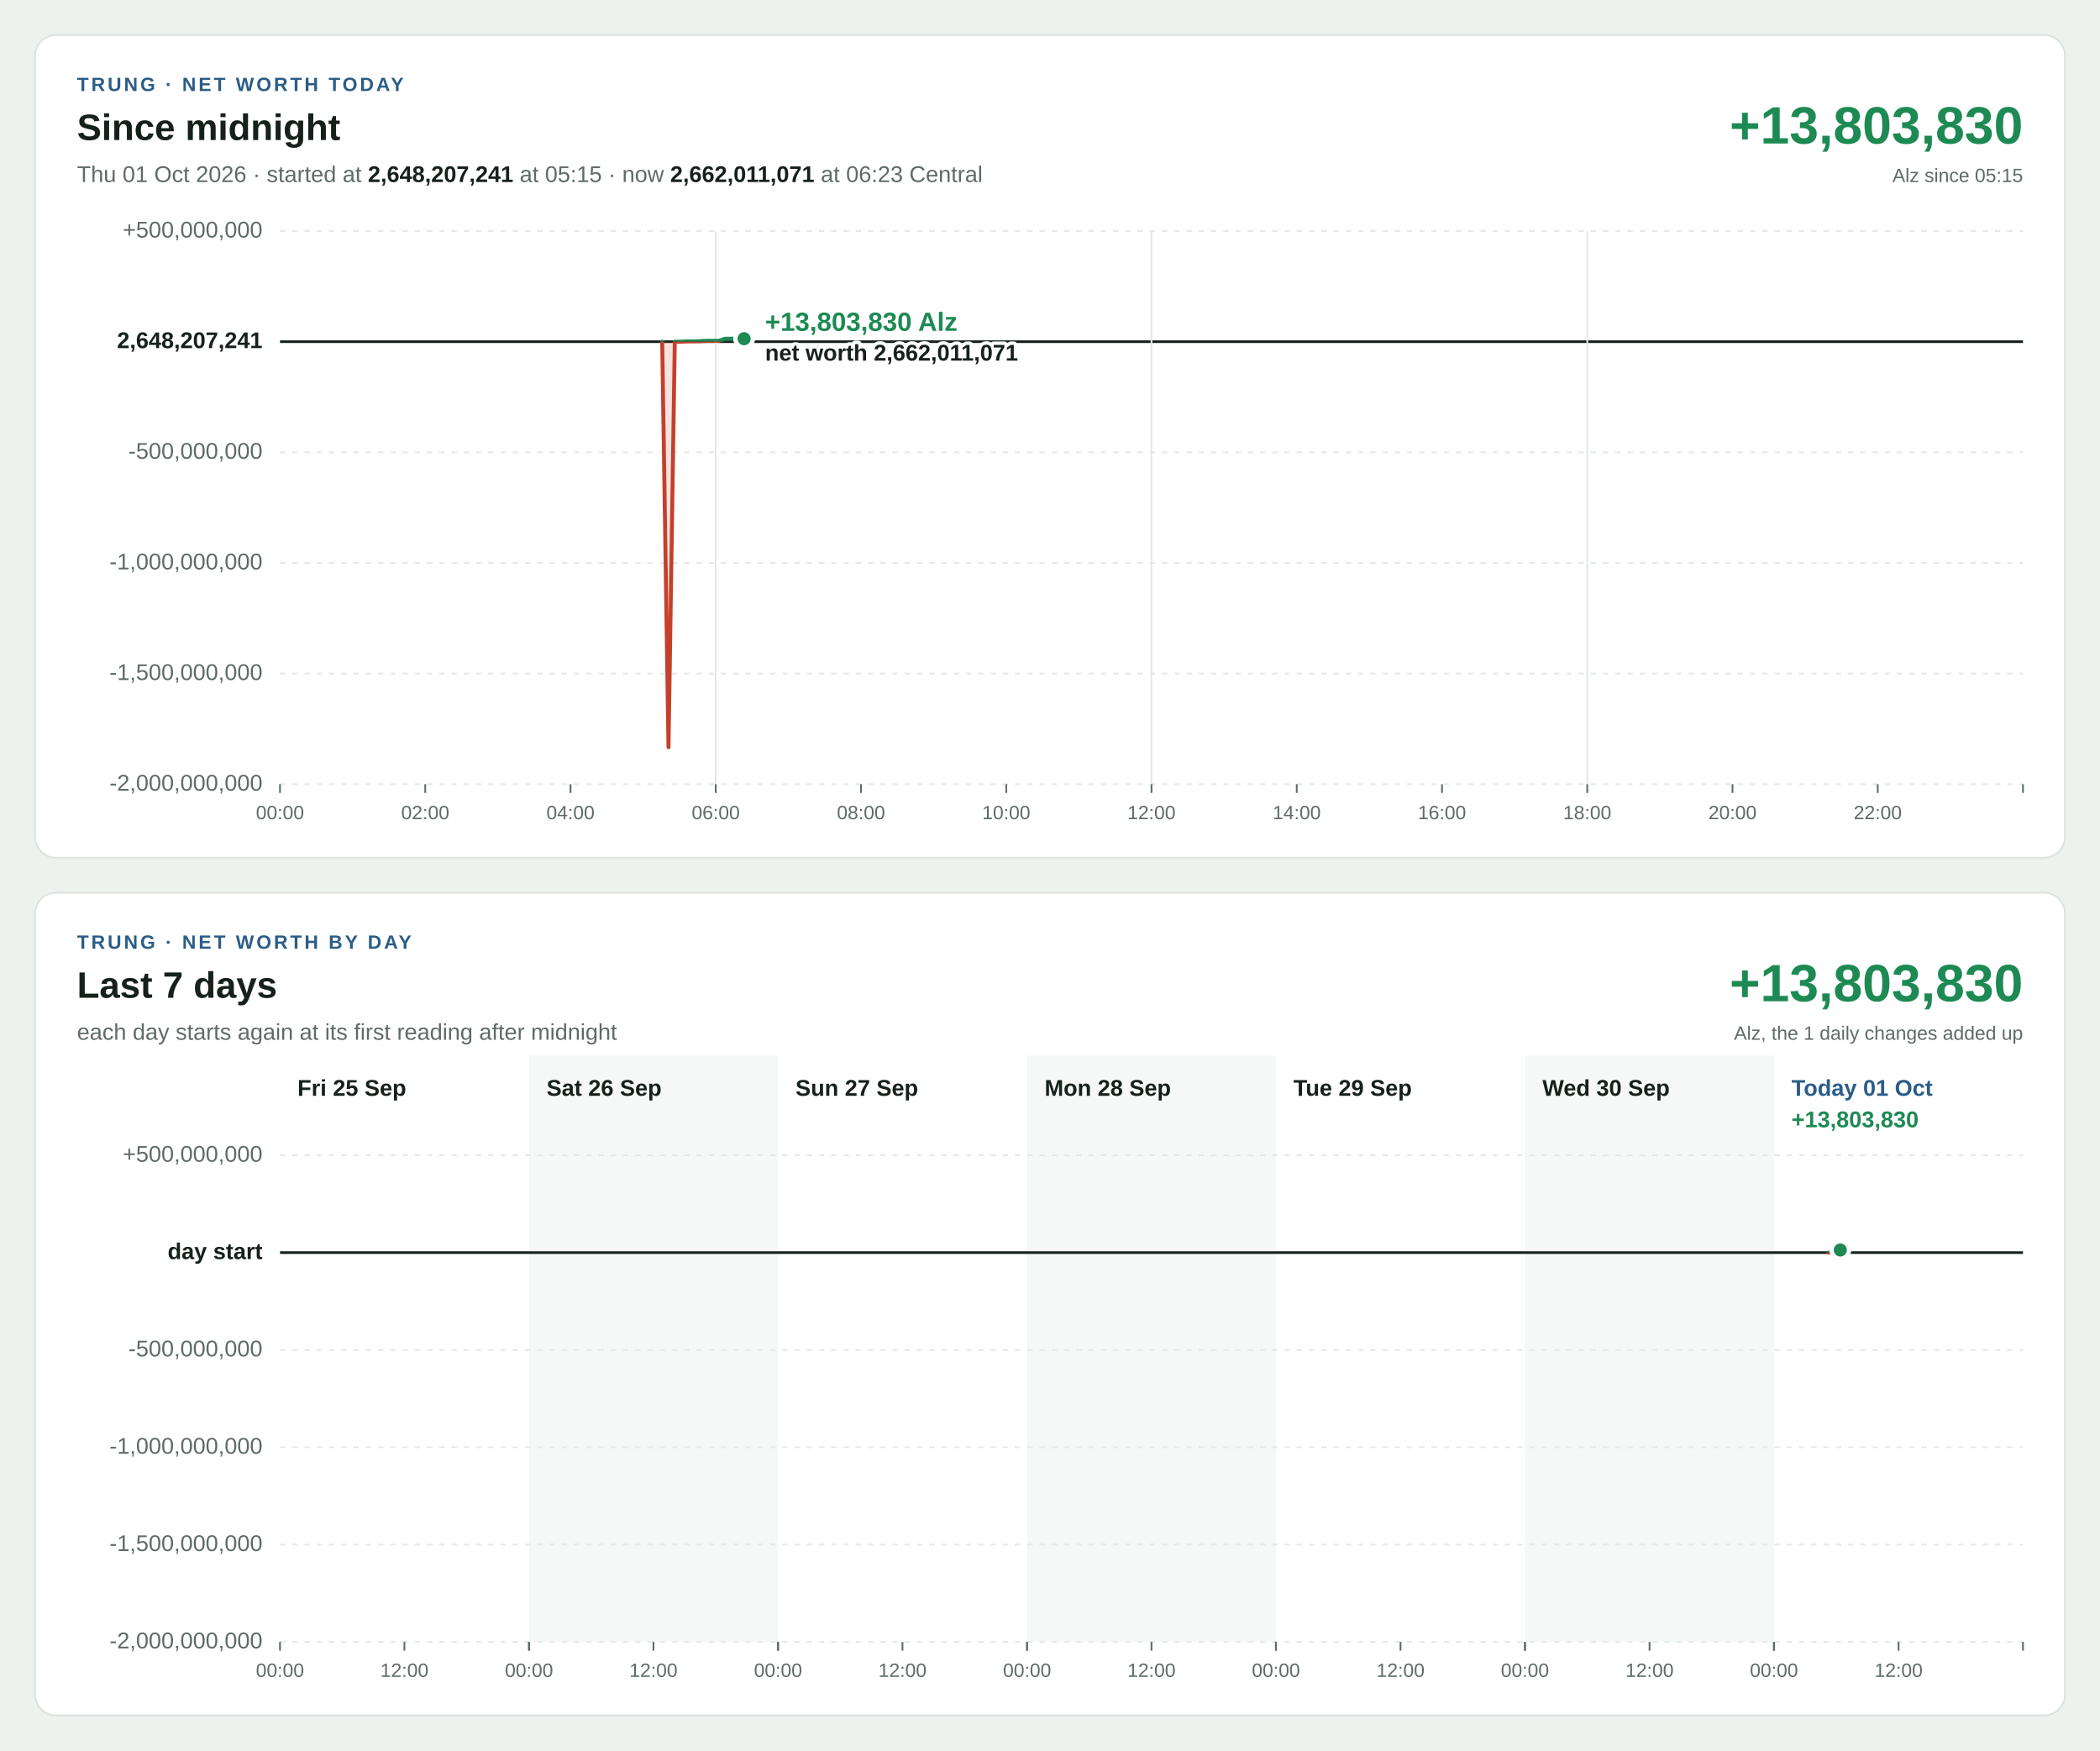
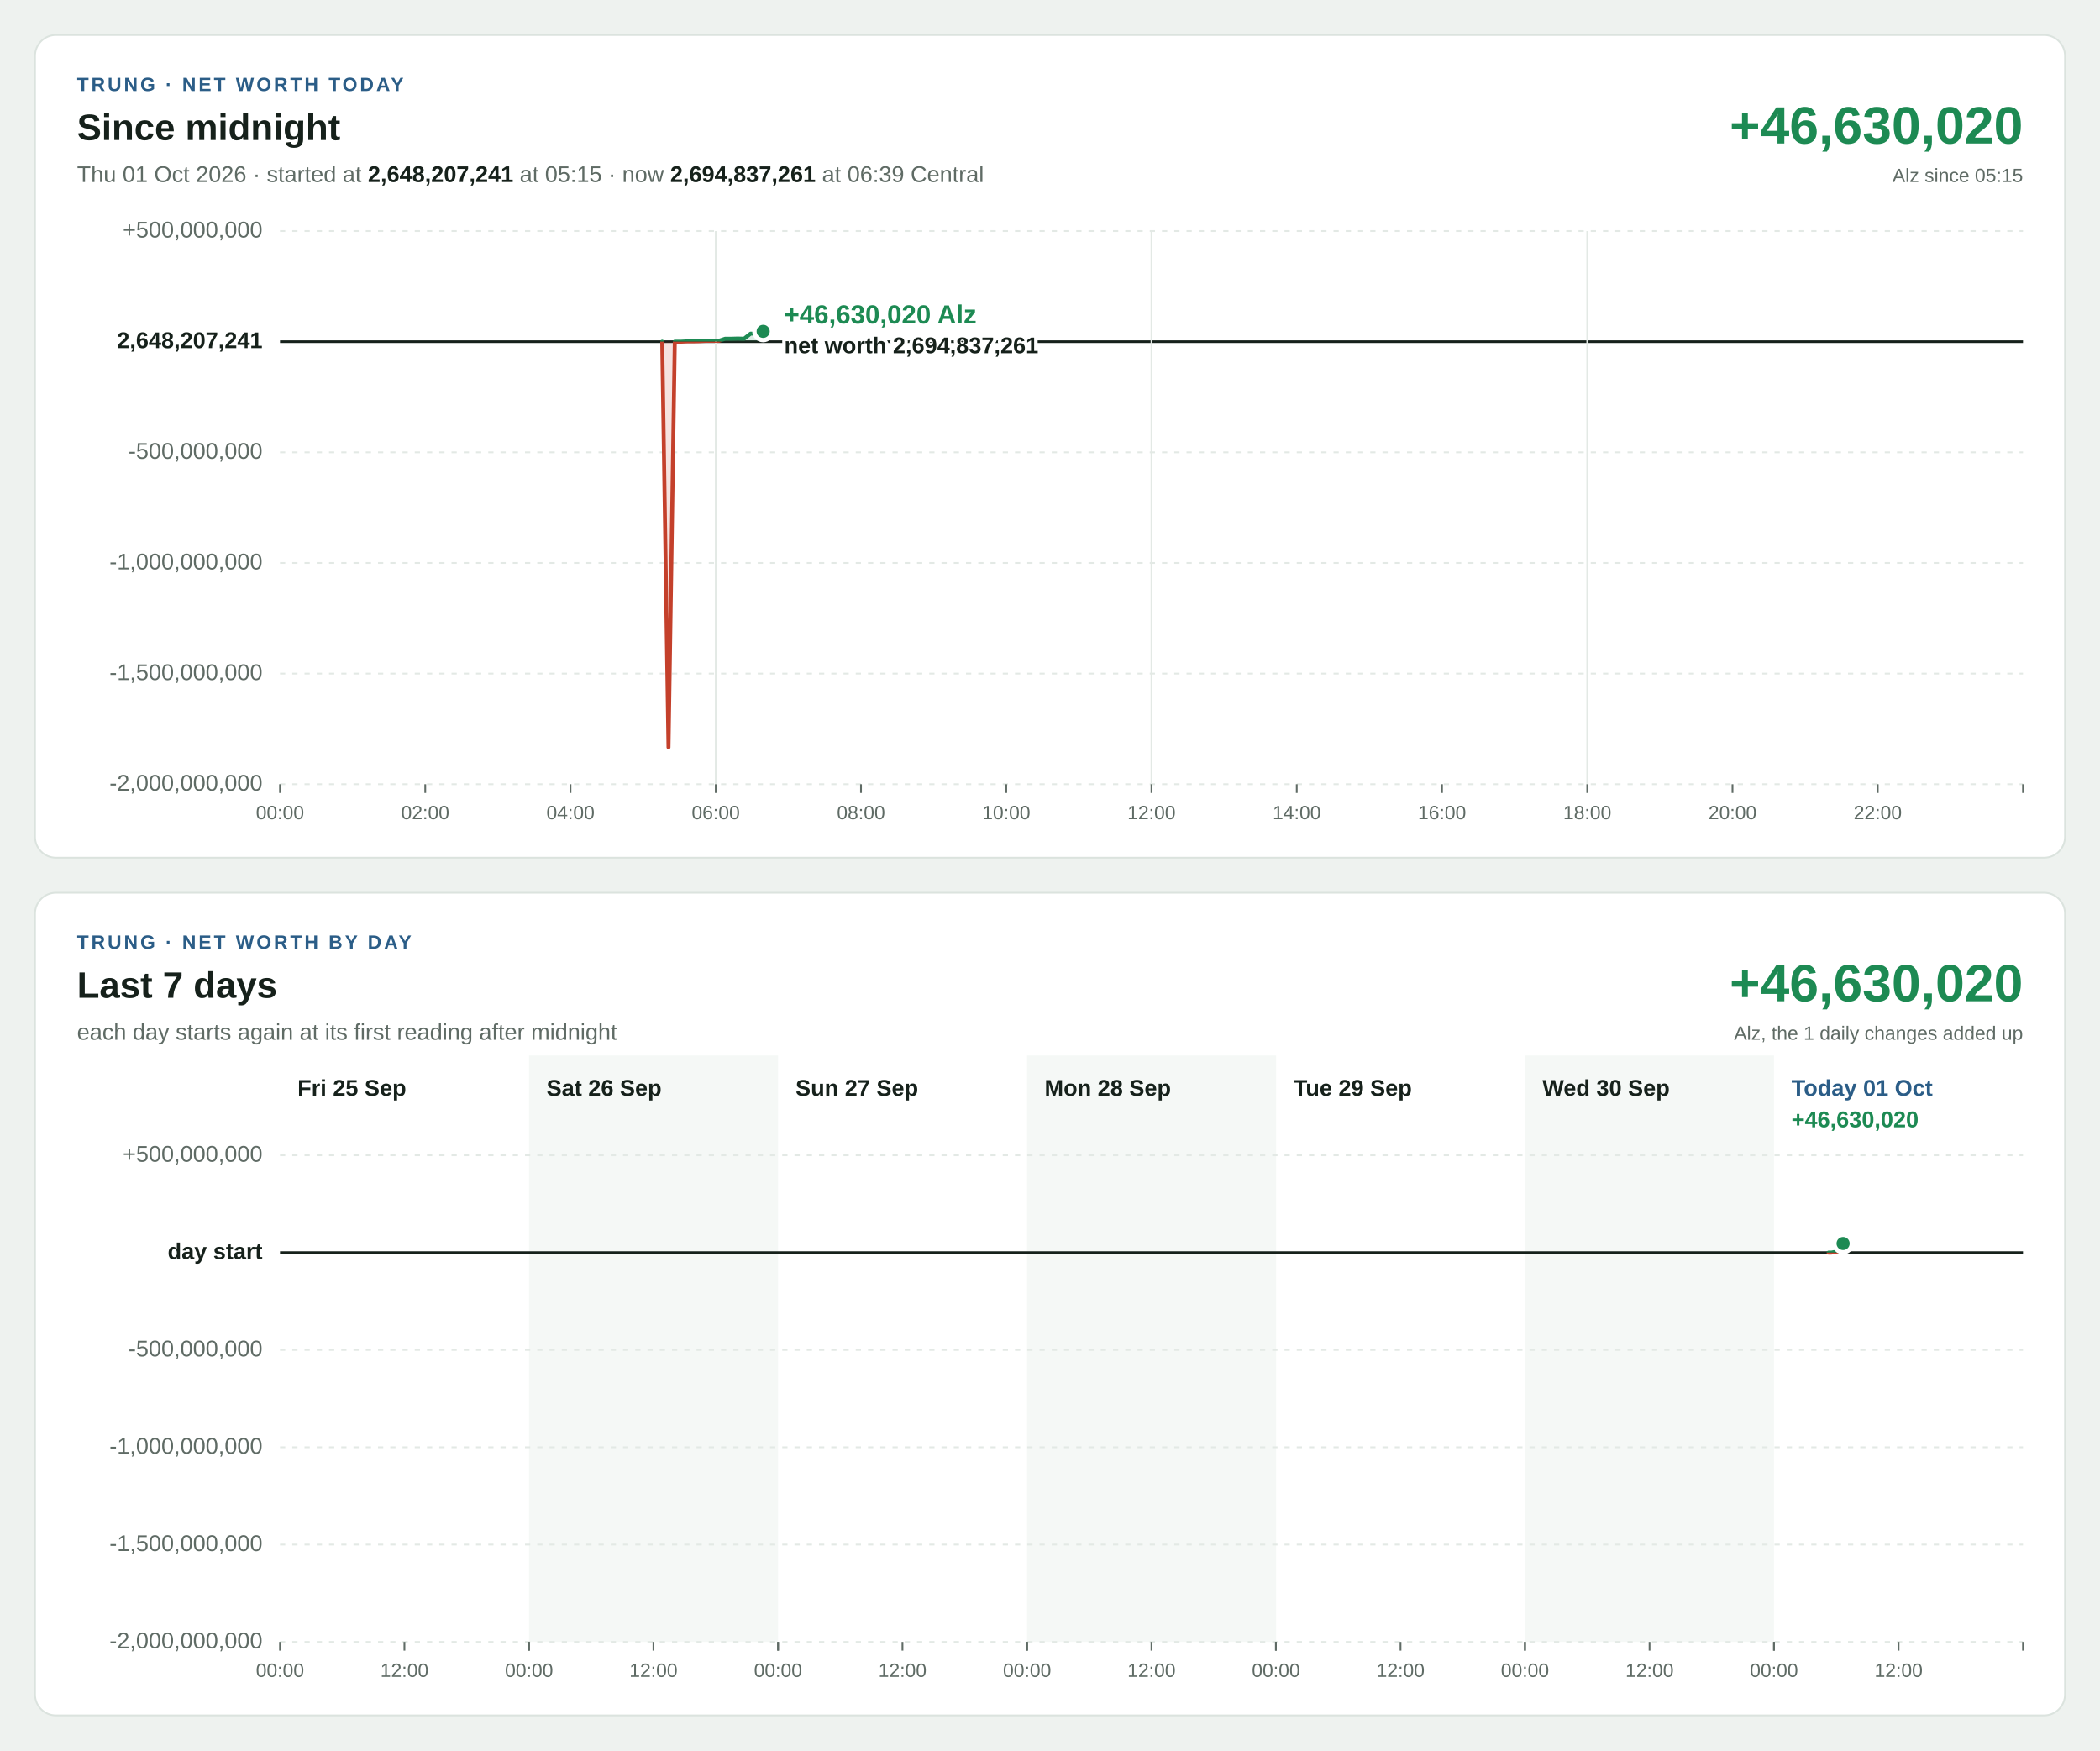
<svg xmlns="http://www.w3.org/2000/svg" width="1200" height="1000" viewBox="0 0 1200 1000" font-family="Segoe UI, Helvetica Neue, Arial, sans-serif" font-size="13" style="font-variant-numeric: tabular-nums">
  <rect width="1200" height="1000" fill="#eef2ef" />
  <g transform="translate(20,20)">
    <rect width="1160" height="470" rx="12" fill="#ffffff" stroke="#dbe3de" />
    <text x="24" y="32" font-size="11" font-weight="700" letter-spacing="1.4" fill="#2b5d87">TRUNG · NET WORTH TODAY</text>
    <text x="24" y="60" font-size="21" font-weight="700" fill="#16211b">Since midnight</text>
-     <text x="24" y="84" fill="#5f6b65">Thu 01 Oct 2026 · started at <tspan font-weight="700" fill="#16211b">2,648,207,241</tspan> at 05:15 · now <tspan font-weight="700" fill="#16211b">2,662,011,071</tspan> at 06:23 Central</text>
-     <text x="1136" y="62" font-size="30" font-weight="700" text-anchor="end" fill="#1d8a53">+13,803,830</text>
+     <text x="24" y="84" fill="#5f6b65">Thu 01 Oct 2026 · started at <tspan font-weight="700" fill="#16211b">2,648,207,241</tspan> at 05:15 · now <tspan font-weight="700" fill="#16211b">2,694,837,261</tspan> at 06:39 Central</text>
+     <text x="1136" y="62" font-size="30" font-weight="700" text-anchor="end" fill="#1d8a53">+46,630,020</text>
    <text x="1136" y="84" font-size="11" text-anchor="end" fill="#5f6b65">Alz since 05:15</text>
    <line x1="140" x2="1136" y1="428.0" y2="428.0" stroke="#e3e9e5" stroke-width="1" stroke-dasharray="3 4" />
    <text x="130" y="428.0" text-anchor="end" dominant-baseline="middle" font-weight="400" fill="#5f6b65">-2,000,000,000</text>
    <line x1="140" x2="1136" y1="364.8" y2="364.8" stroke="#e3e9e5" stroke-width="1" stroke-dasharray="3 4" />
    <text x="130" y="364.8" text-anchor="end" dominant-baseline="middle" font-weight="400" fill="#5f6b65">-1,500,000,000</text>
    <line x1="140" x2="1136" y1="301.6" y2="301.6" stroke="#e3e9e5" stroke-width="1" stroke-dasharray="3 4" />
    <text x="130" y="301.6" text-anchor="end" dominant-baseline="middle" font-weight="400" fill="#5f6b65">-1,000,000,000</text>
    <line x1="140" x2="1136" y1="238.4" y2="238.4" stroke="#e3e9e5" stroke-width="1" stroke-dasharray="3 4" />
    <text x="130" y="238.4" text-anchor="end" dominant-baseline="middle" font-weight="400" fill="#5f6b65">-500,000,000</text>
    <line x1="140" x2="1136" y1="175.2" y2="175.2" stroke="#16211b" stroke-width="1.5" />
    <text x="130" y="175.2" text-anchor="end" dominant-baseline="middle" font-weight="700" fill="#16211b">2,648,207,241</text>
    <line x1="140" x2="1136" y1="112.0" y2="112.0" stroke="#e3e9e5" stroke-width="1" stroke-dasharray="3 4" />
    <text x="130" y="112.0" text-anchor="end" dominant-baseline="middle" font-weight="400" fill="#5f6b65">+500,000,000</text>
    <line x1="140.0" x2="140.0" y1="428" y2="433" stroke="#5f6b65" stroke-width="1" />
    <text x="140.0" y="448" font-size="11" text-anchor="middle" fill="#5f6b65">00:00</text>
    <line x1="223.0" x2="223.0" y1="428" y2="433" stroke="#5f6b65" stroke-width="1" />
    <text x="223.0" y="448" font-size="11" text-anchor="middle" fill="#5f6b65">02:00</text>
    <line x1="306.0" x2="306.0" y1="428" y2="433" stroke="#5f6b65" stroke-width="1" />
    <text x="306.0" y="448" font-size="11" text-anchor="middle" fill="#5f6b65">04:00</text>
    <line x1="389.0" x2="389.0" y1="112" y2="428" stroke="#e3e9e5" stroke-width="1" />
    <line x1="389.0" x2="389.0" y1="428" y2="433" stroke="#5f6b65" stroke-width="1" />
    <text x="389.0" y="448" font-size="11" text-anchor="middle" fill="#5f6b65">06:00</text>
    <line x1="472.0" x2="472.0" y1="428" y2="433" stroke="#5f6b65" stroke-width="1" />
    <text x="472.0" y="448" font-size="11" text-anchor="middle" fill="#5f6b65">08:00</text>
    <line x1="555.0" x2="555.0" y1="428" y2="433" stroke="#5f6b65" stroke-width="1" />
    <text x="555.0" y="448" font-size="11" text-anchor="middle" fill="#5f6b65">10:00</text>
    <line x1="638.0" x2="638.0" y1="112" y2="428" stroke="#e3e9e5" stroke-width="1" />
    <line x1="638.0" x2="638.0" y1="428" y2="433" stroke="#5f6b65" stroke-width="1" />
    <text x="638.0" y="448" font-size="11" text-anchor="middle" fill="#5f6b65">12:00</text>
    <line x1="721.0" x2="721.0" y1="428" y2="433" stroke="#5f6b65" stroke-width="1" />
    <text x="721.0" y="448" font-size="11" text-anchor="middle" fill="#5f6b65">14:00</text>
    <line x1="804.0" x2="804.0" y1="428" y2="433" stroke="#5f6b65" stroke-width="1" />
    <text x="804.0" y="448" font-size="11" text-anchor="middle" fill="#5f6b65">16:00</text>
    <line x1="887.0" x2="887.0" y1="112" y2="428" stroke="#e3e9e5" stroke-width="1" />
    <line x1="887.0" x2="887.0" y1="428" y2="433" stroke="#5f6b65" stroke-width="1" />
    <text x="887.0" y="448" font-size="11" text-anchor="middle" fill="#5f6b65">18:00</text>
    <line x1="970.0" x2="970.0" y1="428" y2="433" stroke="#5f6b65" stroke-width="1" />
    <text x="970.0" y="448" font-size="11" text-anchor="middle" fill="#5f6b65">20:00</text>
    <line x1="1053.0" x2="1053.0" y1="428" y2="433" stroke="#5f6b65" stroke-width="1" />
    <text x="1053.0" y="448" font-size="11" text-anchor="middle" fill="#5f6b65">22:00</text>
    <line x1="1136.0" x2="1136.0" y1="428" y2="433" stroke="#5f6b65" stroke-width="1" />
    <defs>
-       <path id="shape-today" d="M358.4 175.2L358.4 175.2L362.0 406.9L365.6 175.2L369.2 175.2L372.8 175.0L376.4 175.0L380.0 174.9L383.6 174.7L387.2 174.7L390.8 174.7L394.4 173.5L398.1 173.5L401.6 173.4L405.2 173.5L405.2 175.2Z" />
-       <path id="line-today" d="M358.4 175.2L362.0 406.9L365.6 175.2L369.2 175.2L372.8 175.0L376.4 175.0L380.0 174.9L383.6 174.7L387.2 174.7L390.8 174.7L394.4 173.5L398.1 173.5L401.6 173.4L405.2 173.5" />
+       <path id="shape-today" d="M358.4 175.2L358.4 175.2L362.0 406.9L365.6 175.2L369.2 175.2L372.8 175.0L376.4 175.0L380.0 174.9L383.6 174.7L387.2 174.7L390.8 174.7L394.4 173.5L398.1 173.5L401.6 173.4L405.2 173.5L408.9 170.6L412.5 170.6L416.1 169.3L416.1 175.2Z" />
+       <path id="line-today" d="M358.4 175.2L362.0 406.9L365.6 175.2L369.2 175.2L372.8 175.0L376.4 175.0L380.0 174.9L383.6 174.7L387.2 174.7L390.8 174.7L394.4 173.5L398.1 173.5L401.6 173.4L405.2 173.5L408.9 170.6L412.5 170.6L416.1 169.3" />
      <clipPath id="up-today">
        <rect x="140" y="112" width="996" height="63.2" />
      </clipPath>
      <clipPath id="down-today">
        <rect x="140" y="175.2" width="996" height="252.8" />
      </clipPath>
    </defs>
    <use href="#shape-today" fill="#1d8a53" fill-opacity="0.15" clip-path="url(#up-today)" />
    <use href="#line-today" fill="none" stroke="#1d8a53" stroke-width="2.25" stroke-linejoin="round" stroke-linecap="round" clip-path="url(#up-today)" />
    <use href="#shape-today" fill="#c4402b" fill-opacity="0.15" clip-path="url(#down-today)" />
    <use href="#line-today" fill="none" stroke="#c4402b" stroke-width="2.25" stroke-linejoin="round" stroke-linecap="round" clip-path="url(#down-today)" />
-     <circle cx="405.2" cy="173.5" r="5" fill="#1d8a53" stroke="#ffffff" stroke-width="2.5" />
-     <text x="417.2" y="169.0" text-anchor="start" font-size="15" font-weight="700" fill="#1d8a53" stroke="#ffffff" stroke-width="4" stroke-linejoin="round" paint-order="stroke">+13,803,830 Alz</text>
-     <text x="417.2" y="186.0" text-anchor="start" font-size="13" font-weight="600" fill="#16211b" stroke="#ffffff" stroke-width="4" stroke-linejoin="round" paint-order="stroke">net worth 2,662,011,071</text>
+     <circle cx="416.1" cy="169.3" r="5" fill="#1d8a53" stroke="#ffffff" stroke-width="2.5" />
+     <text x="428.1" y="164.8" text-anchor="start" font-size="15" font-weight="700" fill="#1d8a53" stroke="#ffffff" stroke-width="4" stroke-linejoin="round" paint-order="stroke">+46,630,020 Alz</text>
+     <text x="428.1" y="181.8" text-anchor="start" font-size="13" font-weight="600" fill="#16211b" stroke="#ffffff" stroke-width="4" stroke-linejoin="round" paint-order="stroke">net worth 2,694,837,261</text>
  </g>
  <g transform="translate(20,510)">
    <rect width="1160" height="470" rx="12" fill="#ffffff" stroke="#dbe3de" />
    <text x="24" y="32" font-size="11" font-weight="700" letter-spacing="1.4" fill="#2b5d87">TRUNG · NET WORTH BY DAY</text>
    <text x="24" y="60" font-size="21" font-weight="700" fill="#16211b">Last 7 days</text>
    <text x="24" y="84" fill="#5f6b65">each day starts again at its first reading after midnight</text>
-     <text x="1136" y="62" font-size="30" font-weight="700" text-anchor="end" fill="#1d8a53">+13,803,830</text>
+     <text x="1136" y="62" font-size="30" font-weight="700" text-anchor="end" fill="#1d8a53">+46,630,020</text>
    <text x="1136" y="84" font-size="11" text-anchor="end" fill="#5f6b65">Alz, the 1 daily changes added up</text>
    <rect x="282.3" y="93" width="142.3" height="335" fill="#f5f8f6" />
    <rect x="566.9" y="93" width="142.3" height="335" fill="#f5f8f6" />
    <rect x="851.4" y="93" width="142.3" height="335" fill="#f5f8f6" />
    <line x1="140" x2="1136" y1="428.0" y2="428.0" stroke="#e3e9e5" stroke-width="1" stroke-dasharray="3 4" />
    <text x="130" y="428.0" text-anchor="end" dominant-baseline="middle" font-weight="400" fill="#5f6b65">-2,000,000,000</text>
    <line x1="140" x2="1136" y1="372.4" y2="372.4" stroke="#e3e9e5" stroke-width="1" stroke-dasharray="3 4" />
    <text x="130" y="372.4" text-anchor="end" dominant-baseline="middle" font-weight="400" fill="#5f6b65">-1,500,000,000</text>
    <line x1="140" x2="1136" y1="316.8" y2="316.8" stroke="#e3e9e5" stroke-width="1" stroke-dasharray="3 4" />
    <text x="130" y="316.8" text-anchor="end" dominant-baseline="middle" font-weight="400" fill="#5f6b65">-1,000,000,000</text>
    <line x1="140" x2="1136" y1="261.2" y2="261.2" stroke="#e3e9e5" stroke-width="1" stroke-dasharray="3 4" />
    <text x="130" y="261.2" text-anchor="end" dominant-baseline="middle" font-weight="400" fill="#5f6b65">-500,000,000</text>
    <line x1="140" x2="1136" y1="205.6" y2="205.6" stroke="#16211b" stroke-width="1.5" />
    <text x="130" y="205.6" text-anchor="end" dominant-baseline="middle" font-weight="700" fill="#16211b">day start</text>
    <line x1="140" x2="1136" y1="150.0" y2="150.0" stroke="#e3e9e5" stroke-width="1" stroke-dasharray="3 4" />
    <text x="130" y="150.0" text-anchor="end" dominant-baseline="middle" font-weight="400" fill="#5f6b65">+500,000,000</text>
    <text x="150.0" y="116" font-weight="700" fill="#16211b">Fri 25 Sep</text>
    <line x1="140.0" x2="140.0" y1="428" y2="433" stroke="#5f6b65" stroke-width="1" />
    <text x="140.0" y="448" font-size="11" text-anchor="middle" fill="#5f6b65">00:00</text>
    <line x1="211.1" x2="211.1" y1="428" y2="433" stroke="#5f6b65" stroke-width="1" />
    <text x="211.1" y="448" font-size="11" text-anchor="middle" fill="#5f6b65">12:00</text>
    <line x1="282.3" x2="282.3" y1="428" y2="433" stroke="#5f6b65" stroke-width="1" />
    <text x="292.3" y="116" font-weight="700" fill="#16211b">Sat 26 Sep</text>
    <line x1="282.3" x2="282.3" y1="428" y2="433" stroke="#5f6b65" stroke-width="1" />
    <text x="282.3" y="448" font-size="11" text-anchor="middle" fill="#5f6b65">00:00</text>
    <line x1="353.4" x2="353.4" y1="428" y2="433" stroke="#5f6b65" stroke-width="1" />
    <text x="353.4" y="448" font-size="11" text-anchor="middle" fill="#5f6b65">12:00</text>
    <line x1="424.6" x2="424.6" y1="428" y2="433" stroke="#5f6b65" stroke-width="1" />
    <text x="434.6" y="116" font-weight="700" fill="#16211b">Sun 27 Sep</text>
    <line x1="424.6" x2="424.6" y1="428" y2="433" stroke="#5f6b65" stroke-width="1" />
    <text x="424.6" y="448" font-size="11" text-anchor="middle" fill="#5f6b65">00:00</text>
    <line x1="495.7" x2="495.7" y1="428" y2="433" stroke="#5f6b65" stroke-width="1" />
    <text x="495.7" y="448" font-size="11" text-anchor="middle" fill="#5f6b65">12:00</text>
    <line x1="566.9" x2="566.9" y1="428" y2="433" stroke="#5f6b65" stroke-width="1" />
    <text x="576.9" y="116" font-weight="700" fill="#16211b">Mon 28 Sep</text>
    <line x1="566.9" x2="566.9" y1="428" y2="433" stroke="#5f6b65" stroke-width="1" />
    <text x="566.9" y="448" font-size="11" text-anchor="middle" fill="#5f6b65">00:00</text>
    <line x1="638.0" x2="638.0" y1="428" y2="433" stroke="#5f6b65" stroke-width="1" />
    <text x="638.0" y="448" font-size="11" text-anchor="middle" fill="#5f6b65">12:00</text>
    <line x1="709.1" x2="709.1" y1="428" y2="433" stroke="#5f6b65" stroke-width="1" />
    <text x="719.1" y="116" font-weight="700" fill="#16211b">Tue 29 Sep</text>
    <line x1="709.1" x2="709.1" y1="428" y2="433" stroke="#5f6b65" stroke-width="1" />
    <text x="709.1" y="448" font-size="11" text-anchor="middle" fill="#5f6b65">00:00</text>
    <line x1="780.3" x2="780.3" y1="428" y2="433" stroke="#5f6b65" stroke-width="1" />
    <text x="780.3" y="448" font-size="11" text-anchor="middle" fill="#5f6b65">12:00</text>
    <line x1="851.4" x2="851.4" y1="428" y2="433" stroke="#5f6b65" stroke-width="1" />
    <text x="861.4" y="116" font-weight="700" fill="#16211b">Wed 30 Sep</text>
    <line x1="851.4" x2="851.4" y1="428" y2="433" stroke="#5f6b65" stroke-width="1" />
    <text x="851.4" y="448" font-size="11" text-anchor="middle" fill="#5f6b65">00:00</text>
    <line x1="922.6" x2="922.6" y1="428" y2="433" stroke="#5f6b65" stroke-width="1" />
    <text x="922.6" y="448" font-size="11" text-anchor="middle" fill="#5f6b65">12:00</text>
    <line x1="993.7" x2="993.7" y1="428" y2="433" stroke="#5f6b65" stroke-width="1" />
    <text x="1003.7" y="116" font-weight="700" fill="#2b5d87">Today 01 Oct</text>
    <line x1="993.7" x2="993.7" y1="428" y2="433" stroke="#5f6b65" stroke-width="1" />
    <text x="993.7" y="448" font-size="11" text-anchor="middle" fill="#5f6b65">00:00</text>
    <line x1="1064.9" x2="1064.9" y1="428" y2="433" stroke="#5f6b65" stroke-width="1" />
    <text x="1064.9" y="448" font-size="11" text-anchor="middle" fill="#5f6b65">12:00</text>
    <line x1="1136.0" x2="1136.0" y1="428" y2="433" stroke="#5f6b65" stroke-width="1" />
-     <text x="1003.7" y="134" font-weight="700" fill="#1d8a53">+13,803,830</text>
+     <text x="1003.7" y="134" font-weight="700" fill="#1d8a53">+46,630,020</text>
    <defs>
-       <path id="shape-day6" d="M1024.9 205.6L1024.9 205.6L1026.5 205.6L1028.0 205.3L1029.5 205.2L1031.1 204.0L1031.6 204.1L1031.6 205.6Z" />
-       <path id="line-day6" d="M1024.9 205.6L1026.5 205.6L1028.0 205.3L1029.5 205.2L1031.1 204.0L1031.6 204.1" />
+       <path id="shape-day6" d="M1024.9 205.6L1024.9 205.6L1026.5 205.6L1028.0 205.3L1029.5 205.2L1031.1 204.0L1032.6 201.6L1033.2 200.4L1033.2 205.6Z" />
+       <path id="line-day6" d="M1024.9 205.6L1026.5 205.6L1028.0 205.3L1029.5 205.2L1031.1 204.0L1032.6 201.6L1033.2 200.4" />
      <clipPath id="up-day6">
        <rect x="140" y="150" width="996" height="55.6" />
      </clipPath>
      <clipPath id="down-day6">
        <rect x="140" y="205.6" width="996" height="222.4" />
      </clipPath>
    </defs>
    <use href="#shape-day6" fill="#1d8a53" fill-opacity="0.15" clip-path="url(#up-day6)" />
    <use href="#line-day6" fill="none" stroke="#1d8a53" stroke-width="2.25" stroke-linejoin="round" stroke-linecap="round" clip-path="url(#up-day6)" />
    <use href="#shape-day6" fill="#c4402b" fill-opacity="0.15" clip-path="url(#down-day6)" />
    <use href="#line-day6" fill="none" stroke="#c4402b" stroke-width="2.25" stroke-linejoin="round" stroke-linecap="round" clip-path="url(#down-day6)" />
-     <circle cx="1031.6" cy="204.1" r="5" fill="#1d8a53" stroke="#ffffff" stroke-width="2.5" />
+     <circle cx="1033.2" cy="200.4" r="5" fill="#1d8a53" stroke="#ffffff" stroke-width="2.5" />
  </g>
</svg>
